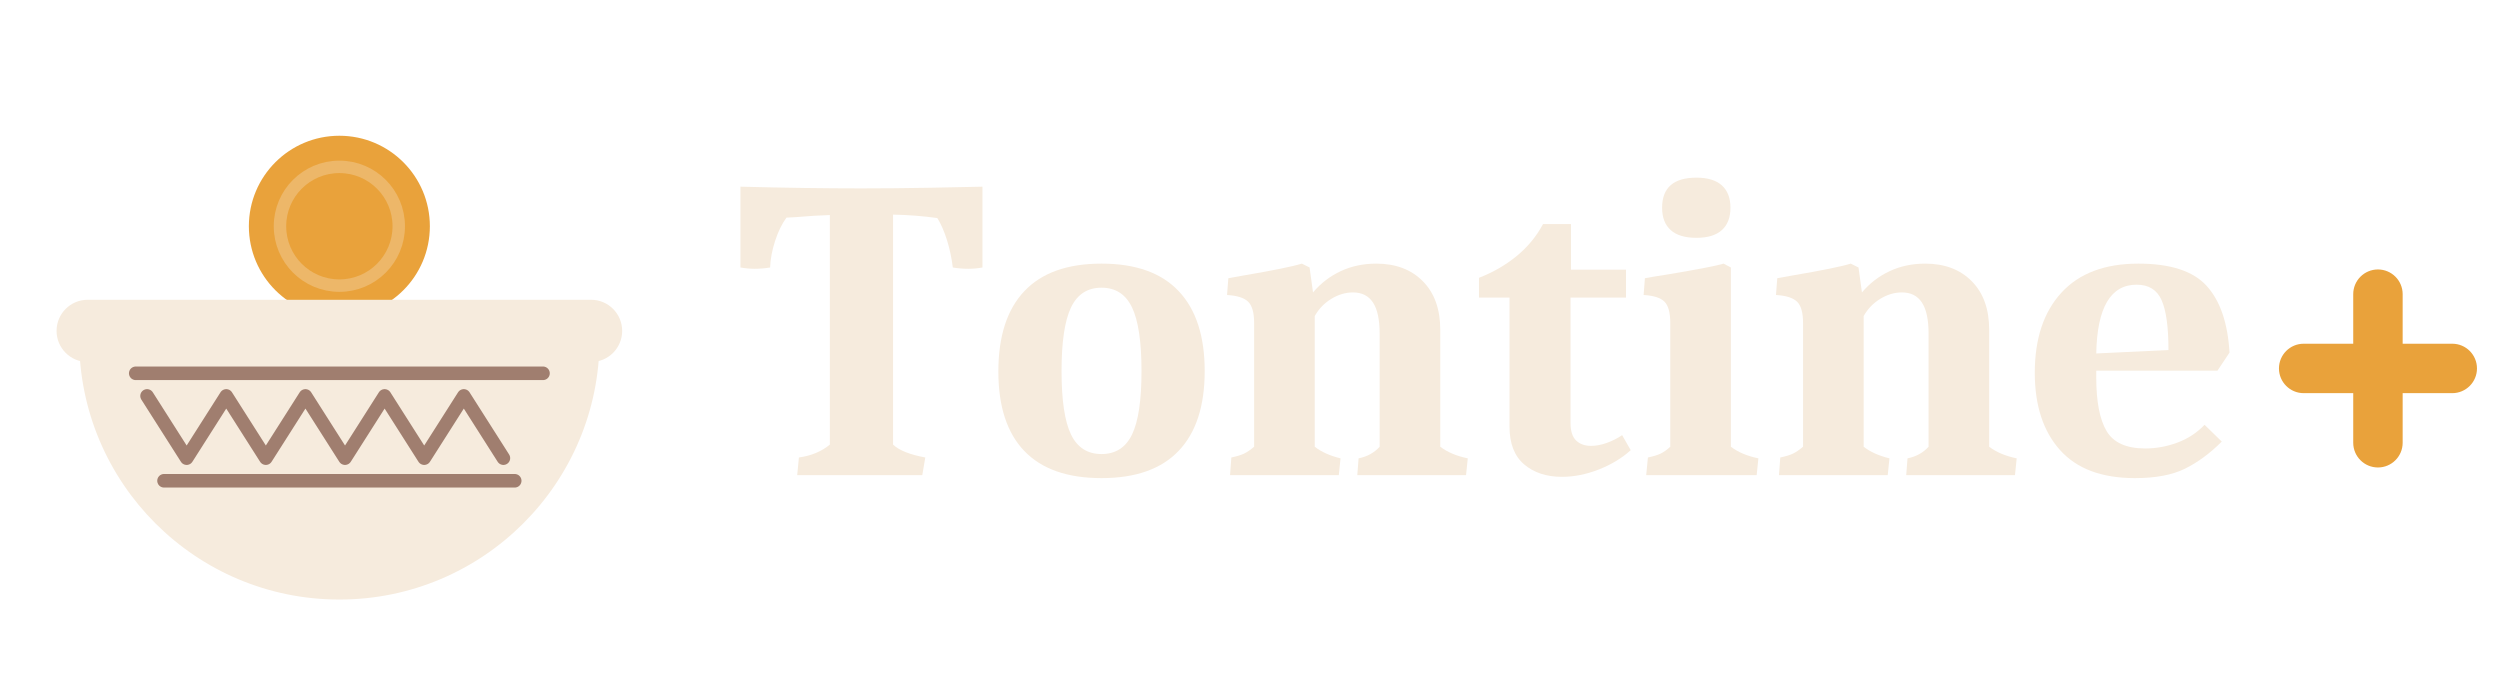
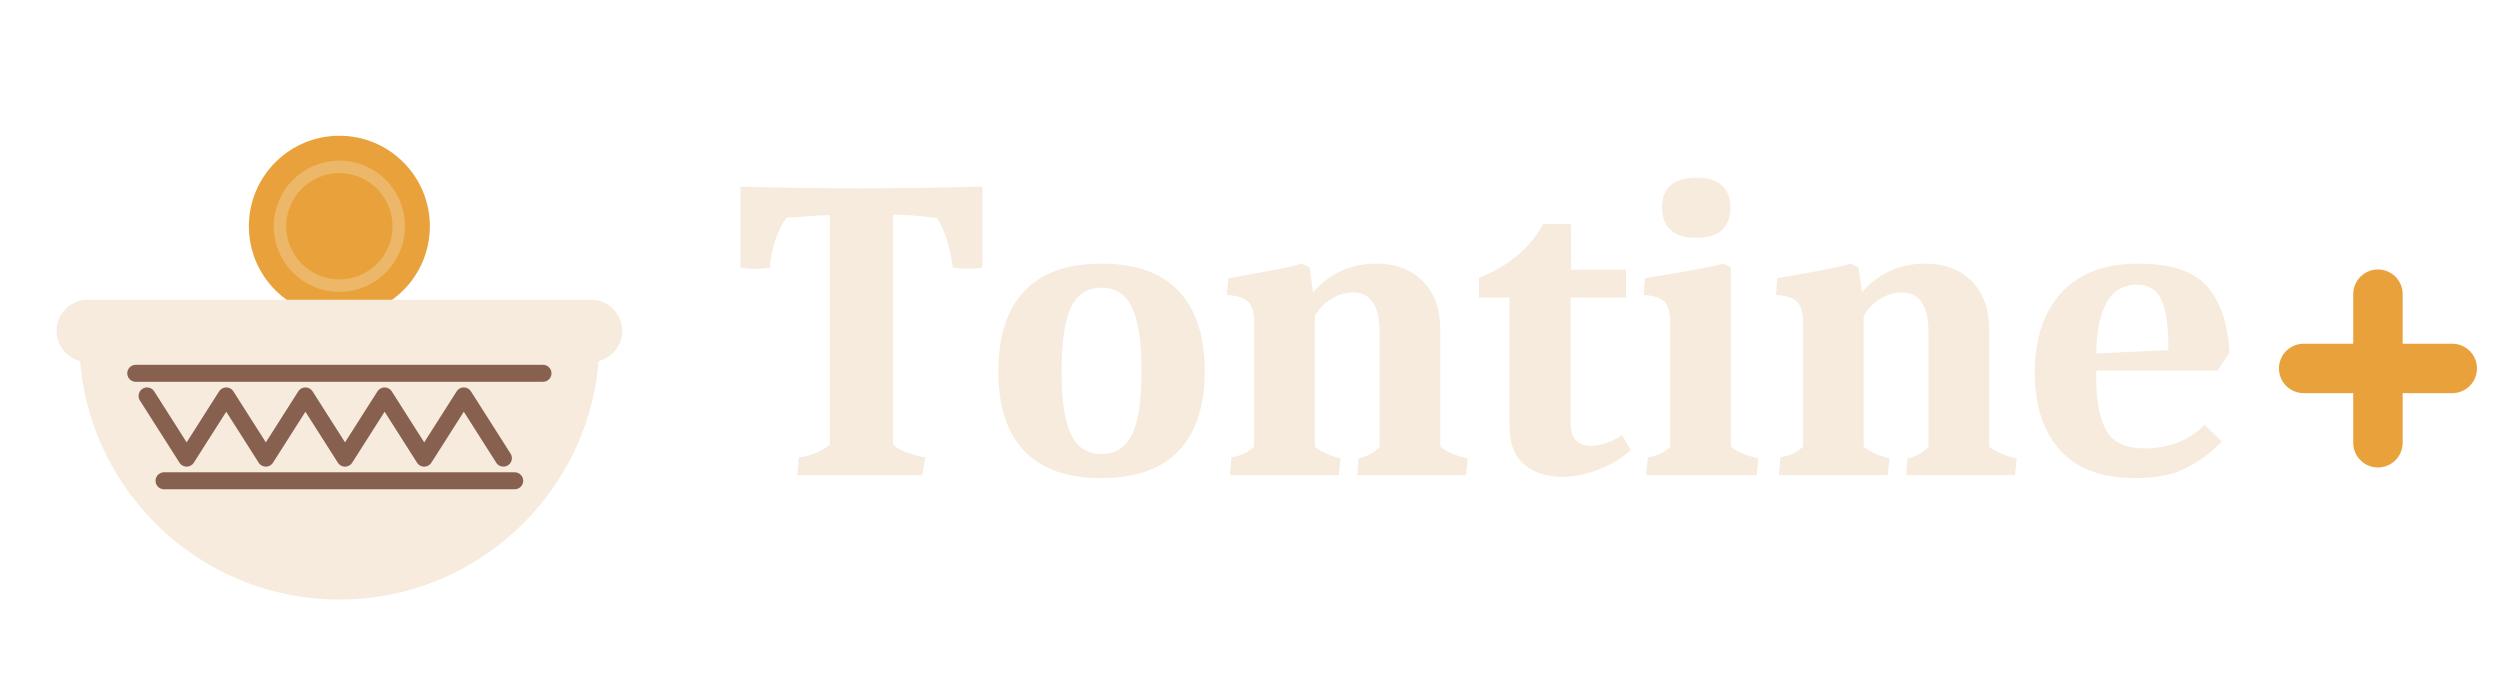
<svg xmlns="http://www.w3.org/2000/svg" viewBox="0 0 442 120" role="img" aria-label="TONTINE+">
  <circle cx="60" cy="40" r="16" fill="#E9A23B" />
  <circle cx="60" cy="40" r="10.5" fill="none" stroke="#F6EBDD" stroke-opacity=".28" stroke-width="2.2" />
  <path d="M14 60H106A46 46 0 0 1 14 60Z" fill="#F6EBDD" />
  <rect x="10" y="53" width="100" height="11" rx="5.5" fill="#F6EBDD" />
-   <g fill="none" stroke="#5A2614" stroke-opacity=".55" stroke-width="2.4" stroke-linecap="round" stroke-linejoin="round">
+   <g fill="none" stroke="#5A2614" stroke-opacity=".7" stroke-width="3" stroke-linecap="round" stroke-linejoin="round">
    <path d="M24 66H96" />
    <polyline points="26,70 33,81 40,70 47,81 54,70 61,81 68,70 75,81 82,70 89,81" />
    <path d="M29 85H91" />
  </g>
  <g fill="#F6EBDD">
    <path transform="translate(130.00 84.00) scale(0.076 -0.076)" d="M220 71V605Q185 604 139 600L119 599Q103 577 92.5 544.5Q82 512 81 483Q63 480 45 480Q29 480 12 483V671Q166 667 293 667Q369 667 452.5 668.5Q536 670 575 671V483Q559 480 542 480Q524 480 506 483Q502 516 492.5 546.5Q483 577 470 598Q420 605 367 606V71Q388 51 442 41L435 0H144L148 41Q191 47 220 71Z" />
    <path transform="translate(174.61 84.00) scale(0.076 -0.076)" d="M25 241Q25 364 85.5 428.0Q146 492 265 492Q384 492 444.5 428.0Q505 364 505 242Q505 120 444.5 56.5Q384 -7 265 -7Q146 -7 85.5 56.0Q25 119 25 241ZM358 242Q358 344 336.0 390.0Q314 436 265 436Q216 436 194.0 390.0Q172 344 172 242Q172 140 194.0 94.5Q216 49 265 49Q314 49 336.0 94.5Q358 140 358 242Z" />
    <path transform="translate(214.89 84.00) scale(0.076 -0.076)" d="M90 66V354Q90 390 76.0 403.5Q62 417 27 419L30 458L63 464Q169 482 201 492L219 483L227 425Q254 457 291.5 474.5Q329 492 374 492Q442 492 482.5 451.0Q523 410 523 338V66Q548 47 587 39L583 0H330L333 39Q363 45 382 66V329Q382 378 366.5 401.5Q351 425 320 425Q294 425 269.5 410.0Q245 395 231 370V66Q254 48 291 39L287 0H34L37 41Q56 45 66.5 50.0Q77 55 90 66Z" />
    <path transform="translate(260.80 84.00) scale(0.076 -0.076)" d="M80 113V413H9V459Q58 478 96.5 509.5Q135 541 158 584H223V478H351V413H222V121Q222 93 235.0 80.5Q248 68 270 68Q287 68 306.5 75.0Q326 82 342 93L362 58Q331 30 287.5 13.0Q244 -4 202 -4Q148 -4 114.0 25.0Q80 54 80 113Z" />
    <path transform="translate(288.54 84.00) scale(0.076 -0.076)" d="M89 66V354Q89 390 75.5 403.5Q62 417 27 419L30 458Q45 461 84 467Q191 485 213 492L230 483V66Q255 47 294 39L290 0H33L37 41Q56 45 66.5 50.0Q77 55 89 66ZM70 622Q70 692 150 692Q189 692 209.0 674.0Q229 656 229 622Q229 588 209.0 570.0Q189 552 150 552Q110 552 90.0 570.0Q70 588 70 622Z" />
    <path transform="translate(311.94 84.00) scale(0.076 -0.076)" d="M90 66V354Q90 390 76.0 403.5Q62 417 27 419L30 458L63 464Q169 482 201 492L219 483L227 425Q254 457 291.5 474.5Q329 492 374 492Q442 492 482.5 451.0Q523 410 523 338V66Q548 47 587 39L583 0H330L333 39Q363 45 382 66V329Q382 378 366.5 401.5Q351 425 320 425Q294 425 269.5 410.0Q245 395 231 370V66Q254 48 291 39L287 0H34L37 41Q56 45 66.5 50.0Q77 55 90 66Z" />
    <path transform="translate(357.85 84.00) scale(0.076 -0.076)" d="M25 238Q25 357 87.0 424.5Q149 492 266 492Q378 492 425.0 440.0Q472 388 478 285L450 243H168V227Q168 143 192.0 102.5Q216 62 282 62Q320 62 356.5 75.5Q393 89 420 117L460 78Q419 37 374.5 15.0Q330 -7 258 -7Q142 -7 83.5 58.5Q25 124 25 238ZM262 443Q171 443 168 283L336 291Q336 371 320.0 407.0Q304 443 262 443Z" />
  </g>
  <g fill="#E9A23B">
    <rect x="402.92" y="60.77" width="35.01" height="8.74" rx="4.37" />
    <rect x="416.05" y="47.64" width="8.74" height="35.01" rx="4.37" />
  </g>
</svg>
